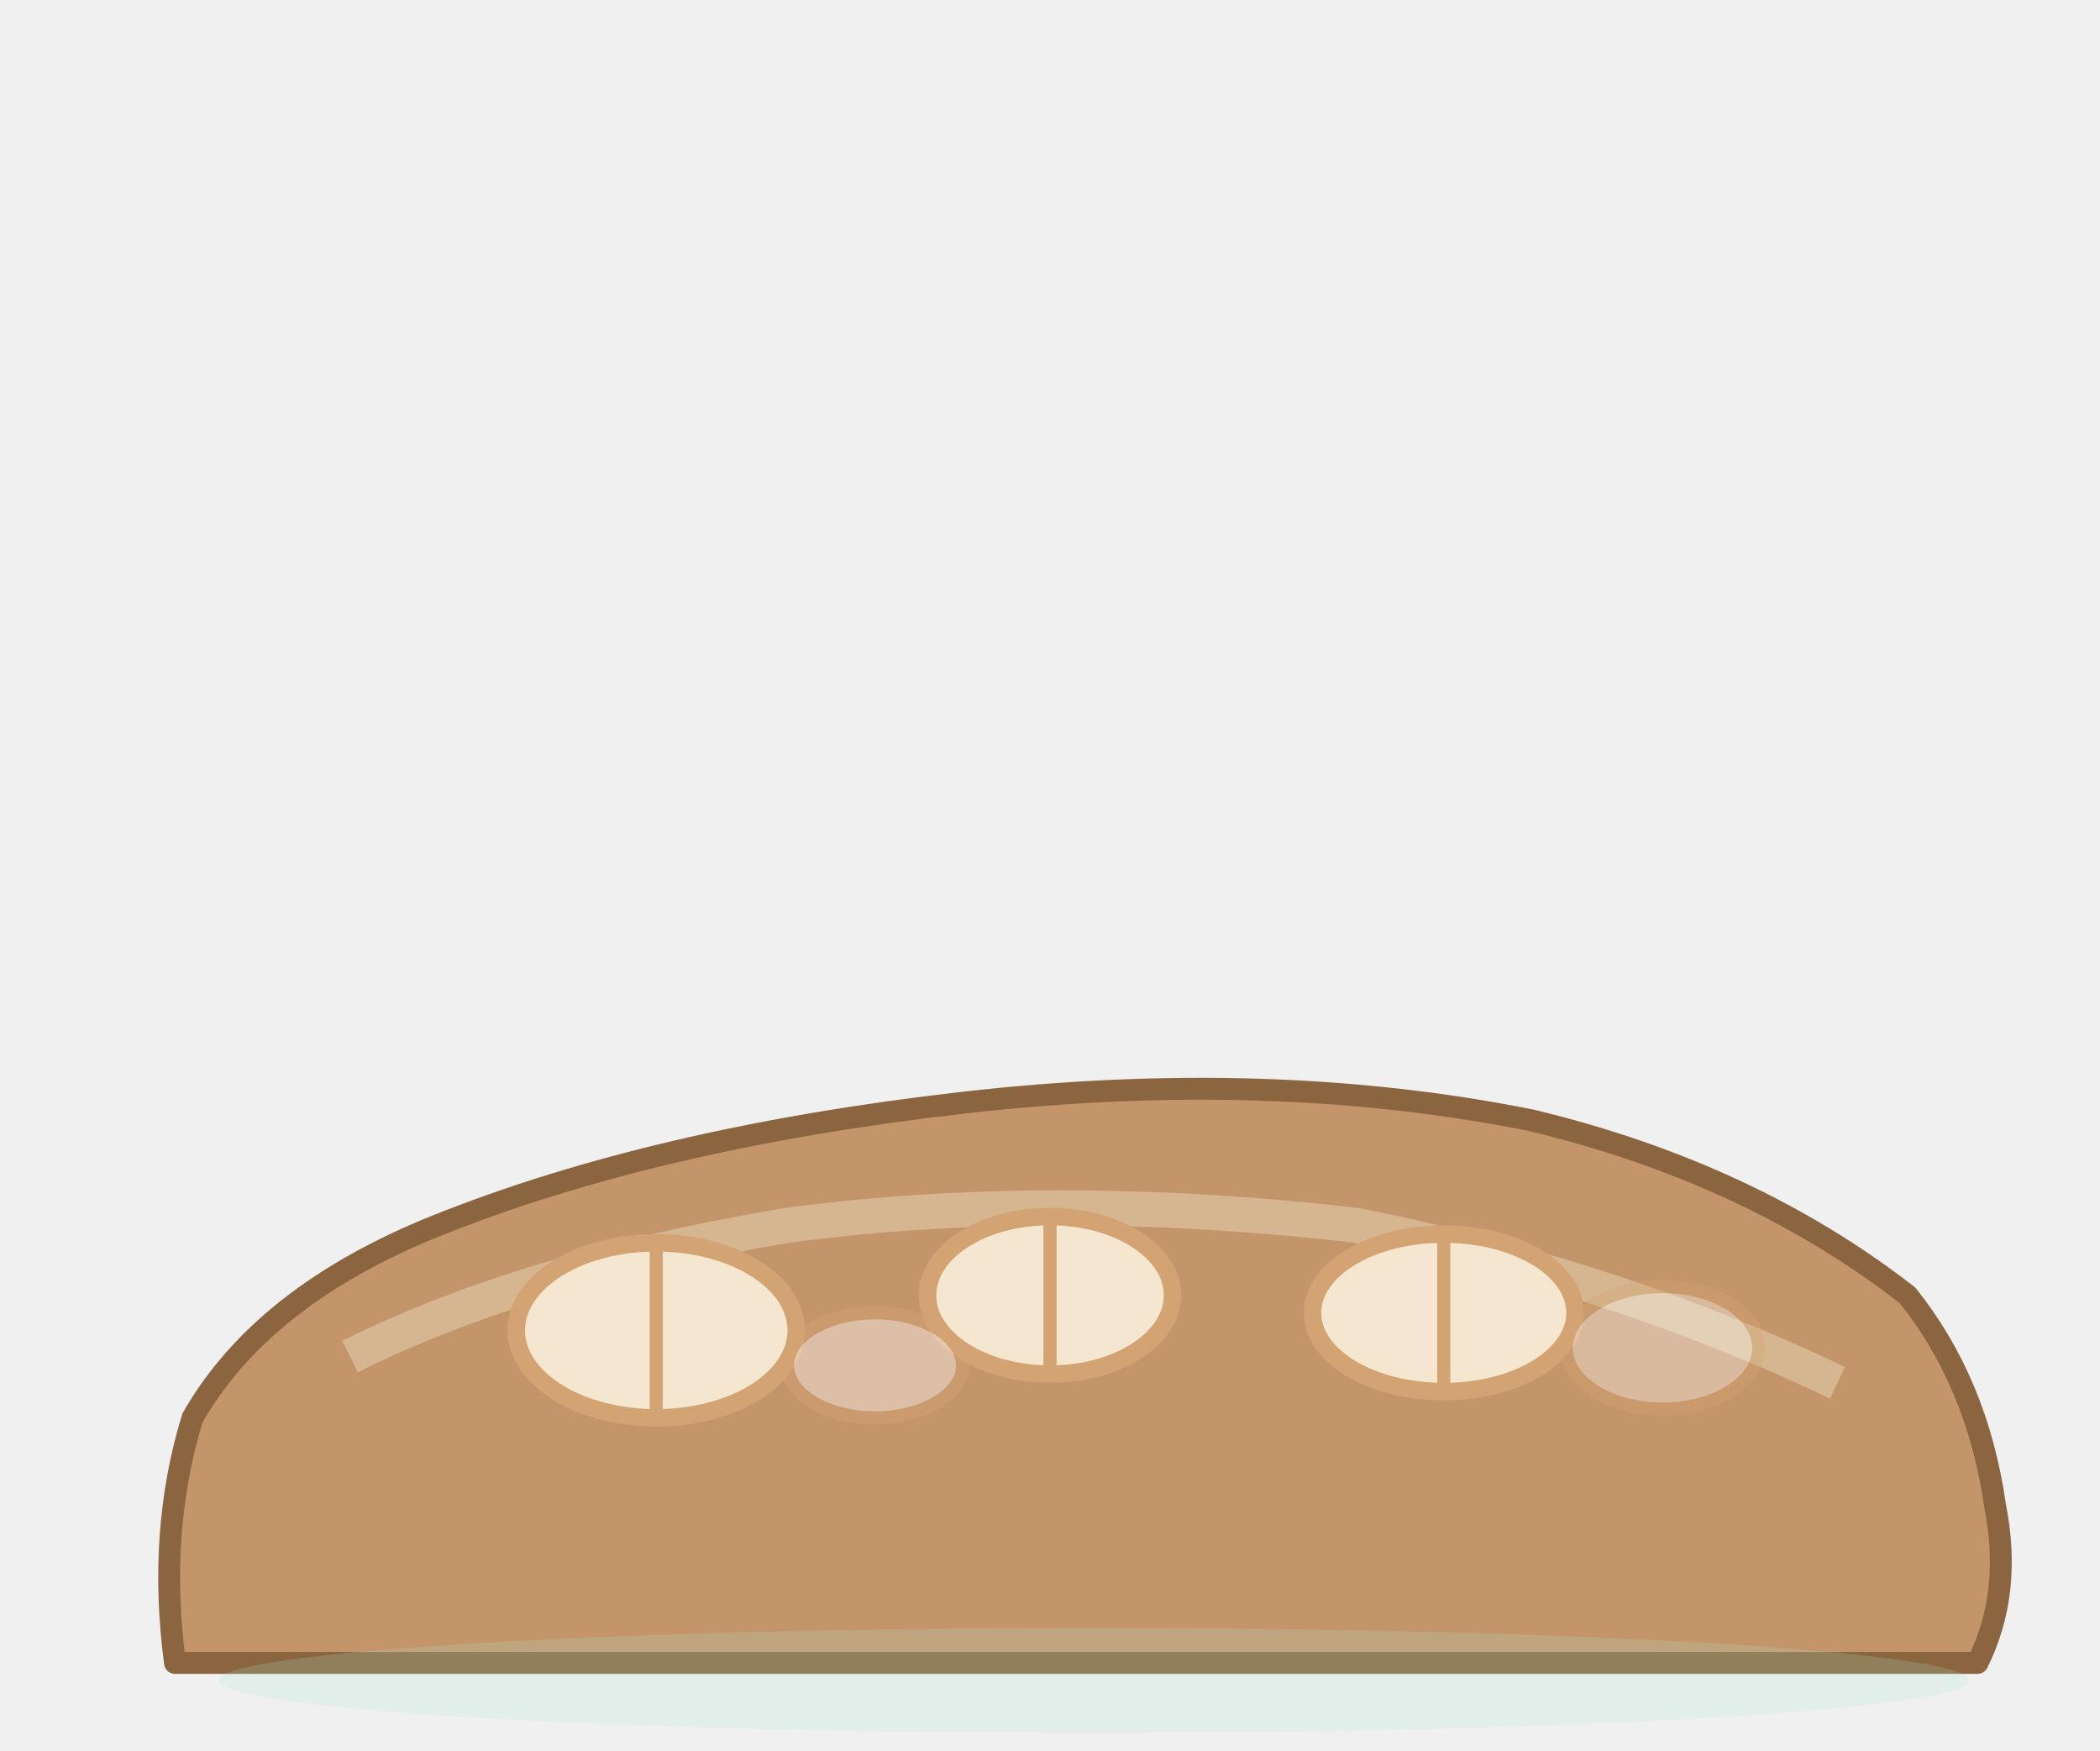
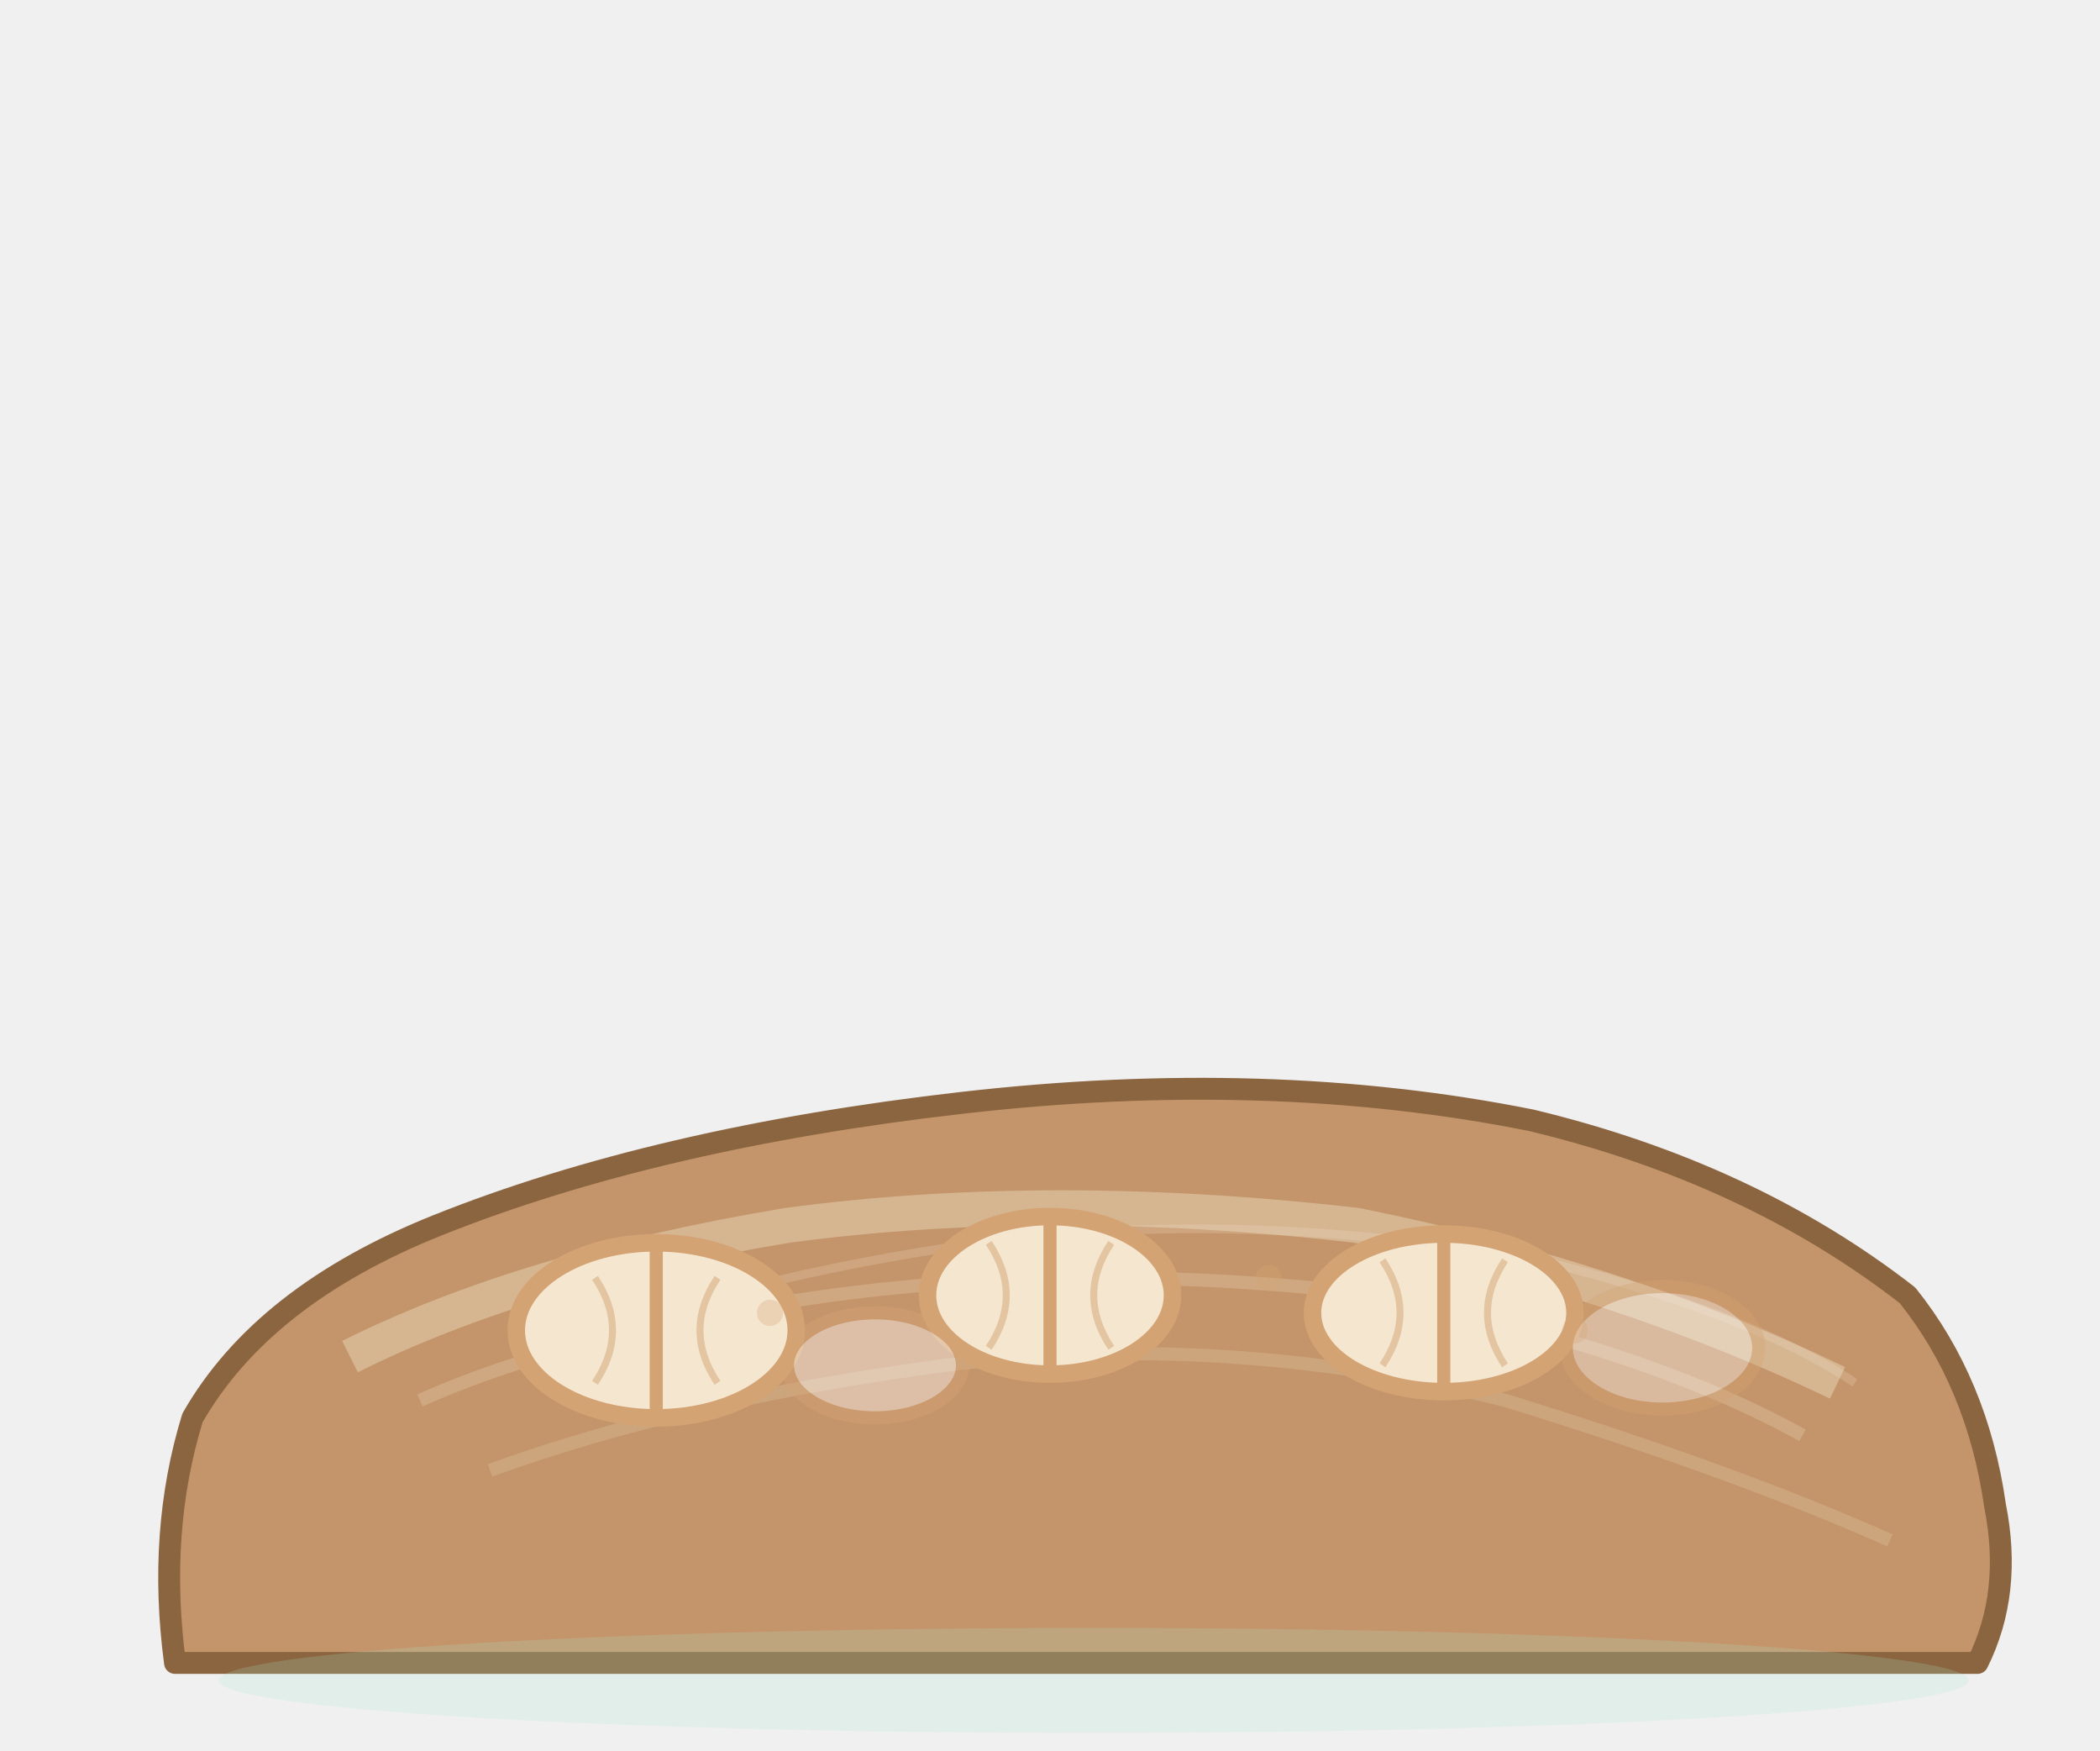
<svg xmlns="http://www.w3.org/2000/svg" viewBox="0 0 240 200">
  <g id="terrain-shell-ledge">
    <path d="M20 190 Q18 175 22 162 Q30 148 50 140 Q75 130 110 126 Q145 122 175 128 Q200 134 218 148 Q226 158 228 172 Q230 182 226 190Z" fill="#C4956A" stroke="#8B6540" stroke-width="2.5" stroke-linejoin="round" />
    <path d="M40 155 Q60 145 90 140 Q120 136 155 140 Q185 146 210 158" fill="none" stroke="#E8D5B8" stroke-width="4" opacity="0.5" />
+     <path d="M48 160 Q66 152 95 148 Q125 144 158 148 Q188 154 206 164" fill="none" stroke="#E8D5B8" stroke-width="1.5" opacity="0.3" />
+     <path d="M56 168 Q78 160 108 156 Q140 152 172 160 Q198 168 216 176" fill="none" stroke="#E8D5B8" stroke-width="1.5" opacity="0.25" />
+     <path d="M64 154 Q84 146 112 142 Q142 138 176 144 Q200 150 212 158" fill="none" stroke="#F5E6D0" stroke-width="1" opacity="0.2" />
    <ellipse cx="75" cy="152" rx="16" ry="10" fill="#F5E6D0" stroke="#D4A373" stroke-width="2" />
    <path d="M75 142 Q75 152 75 162" fill="none" stroke="#D4A373" stroke-width="1.5" />
+     <path d="M68 146 Q72 152 68 158" fill="none" stroke="#D4A373" stroke-width="0.8" opacity="0.5" />
+     <path d="M82 146 Q78 152 82 158" fill="none" stroke="#D4A373" stroke-width="0.8" opacity="0.5" />
    <ellipse cx="120" cy="148" rx="14" ry="9" fill="#F5E6D0" stroke="#D4A373" stroke-width="2" />
    <path d="M120 139 Q120 148 120 157" fill="none" stroke="#D4A373" stroke-width="1.5" />
+     <path d="M113 142 Q117 148 113 154" fill="none" stroke="#D4A373" stroke-width="0.8" opacity="0.5" />
+     <path d="M127 142 Q123 148 127 154" fill="none" stroke="#D4A373" stroke-width="0.8" opacity="0.5" />
    <ellipse cx="165" cy="150" rx="15" ry="9" fill="#F5E6D0" stroke="#D4A373" stroke-width="2" />
    <path d="M165 141 Q165 150 165 159" fill="none" stroke="#D4A373" stroke-width="1.5" />
+     <path d="M158 144 Q162 150 158 156" fill="none" stroke="#D4A373" stroke-width="0.8" opacity="0.5" />
+     <path d="M172 144 Q168 150 172 156" fill="none" stroke="#D4A373" stroke-width="0.8" opacity="0.5" />
    <ellipse cx="100" cy="156" rx="10" ry="6" fill="#FFFFFF" opacity="0.4" stroke="#D4A373" stroke-width="1.5" />
    <ellipse cx="190" cy="154" rx="11" ry="7" fill="#FFFFFF" opacity="0.35" stroke="#D4A373" stroke-width="1.5" />
+     <circle cx="88" cy="150" r="1.5" fill="#D4A373" opacity="0.3" />
+     <circle cx="145" cy="146" r="1.5" fill="#D4A373" opacity="0.3" />
+     <circle cx="180" cy="152" r="1.5" fill="#D4A373" opacity="0.25" />
    <ellipse cx="125" cy="192" rx="100" ry="6" fill="#A8E6CF" opacity="0.2" />
  </g>
</svg>
